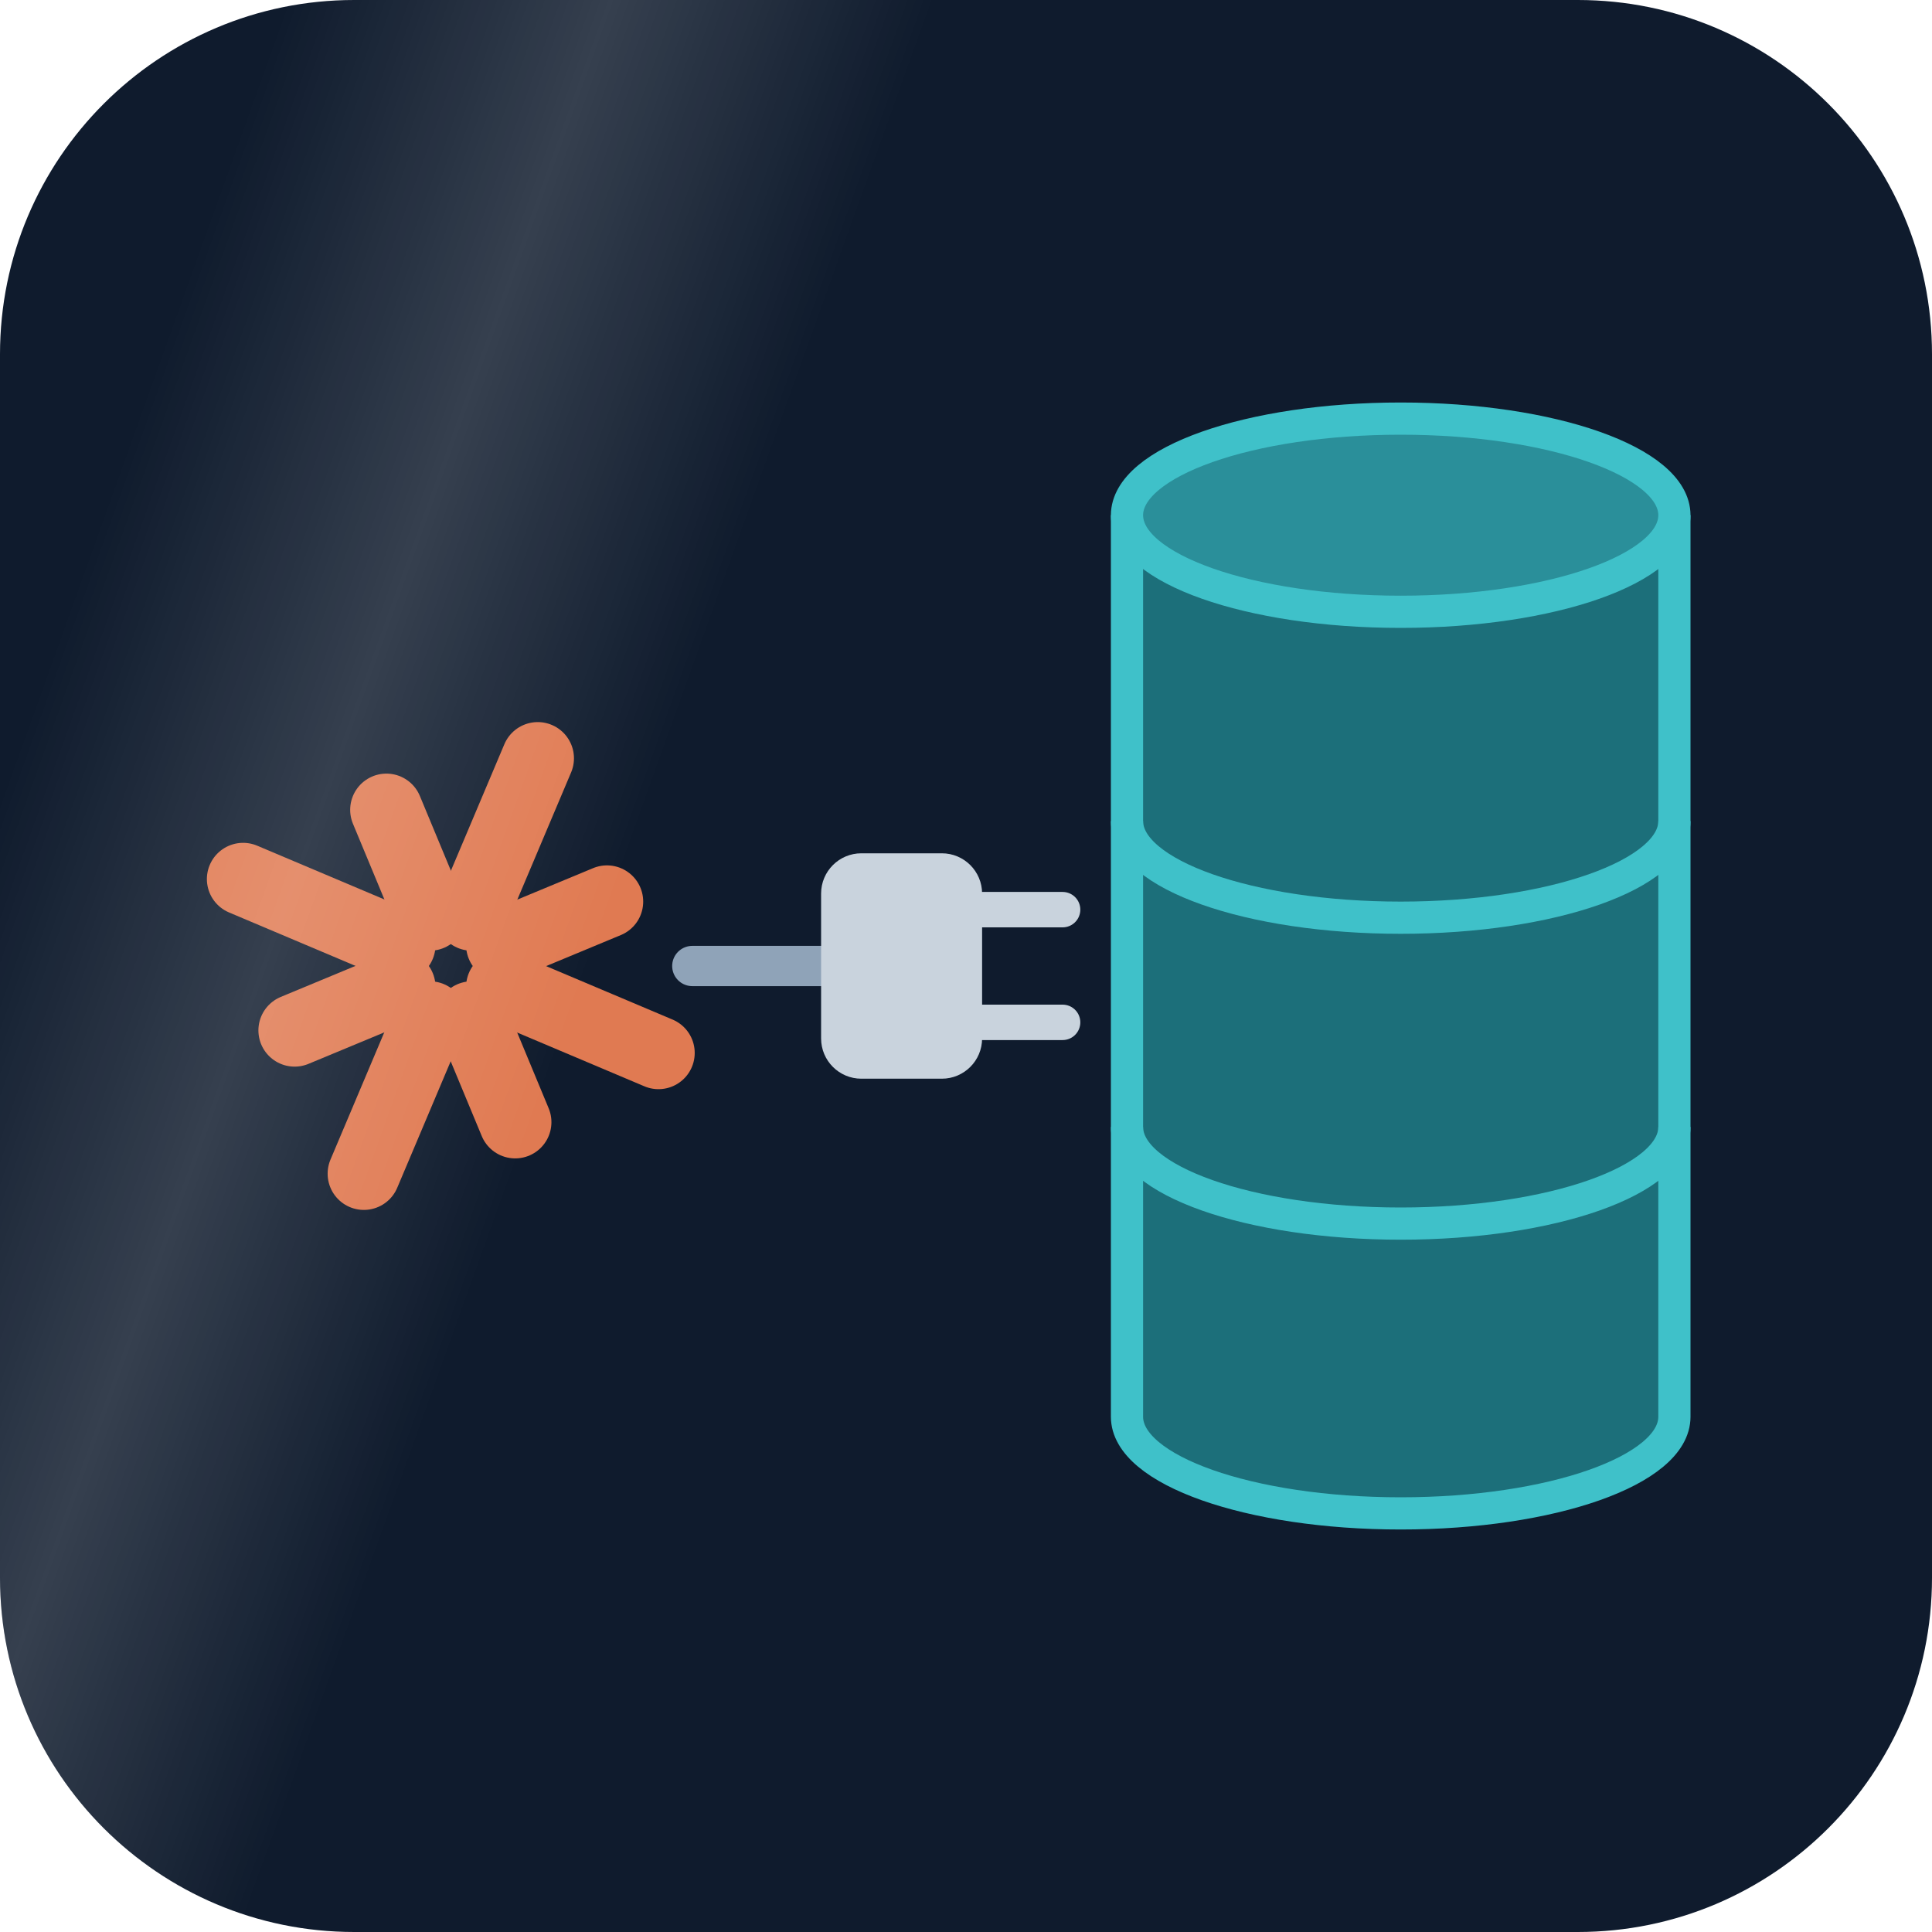
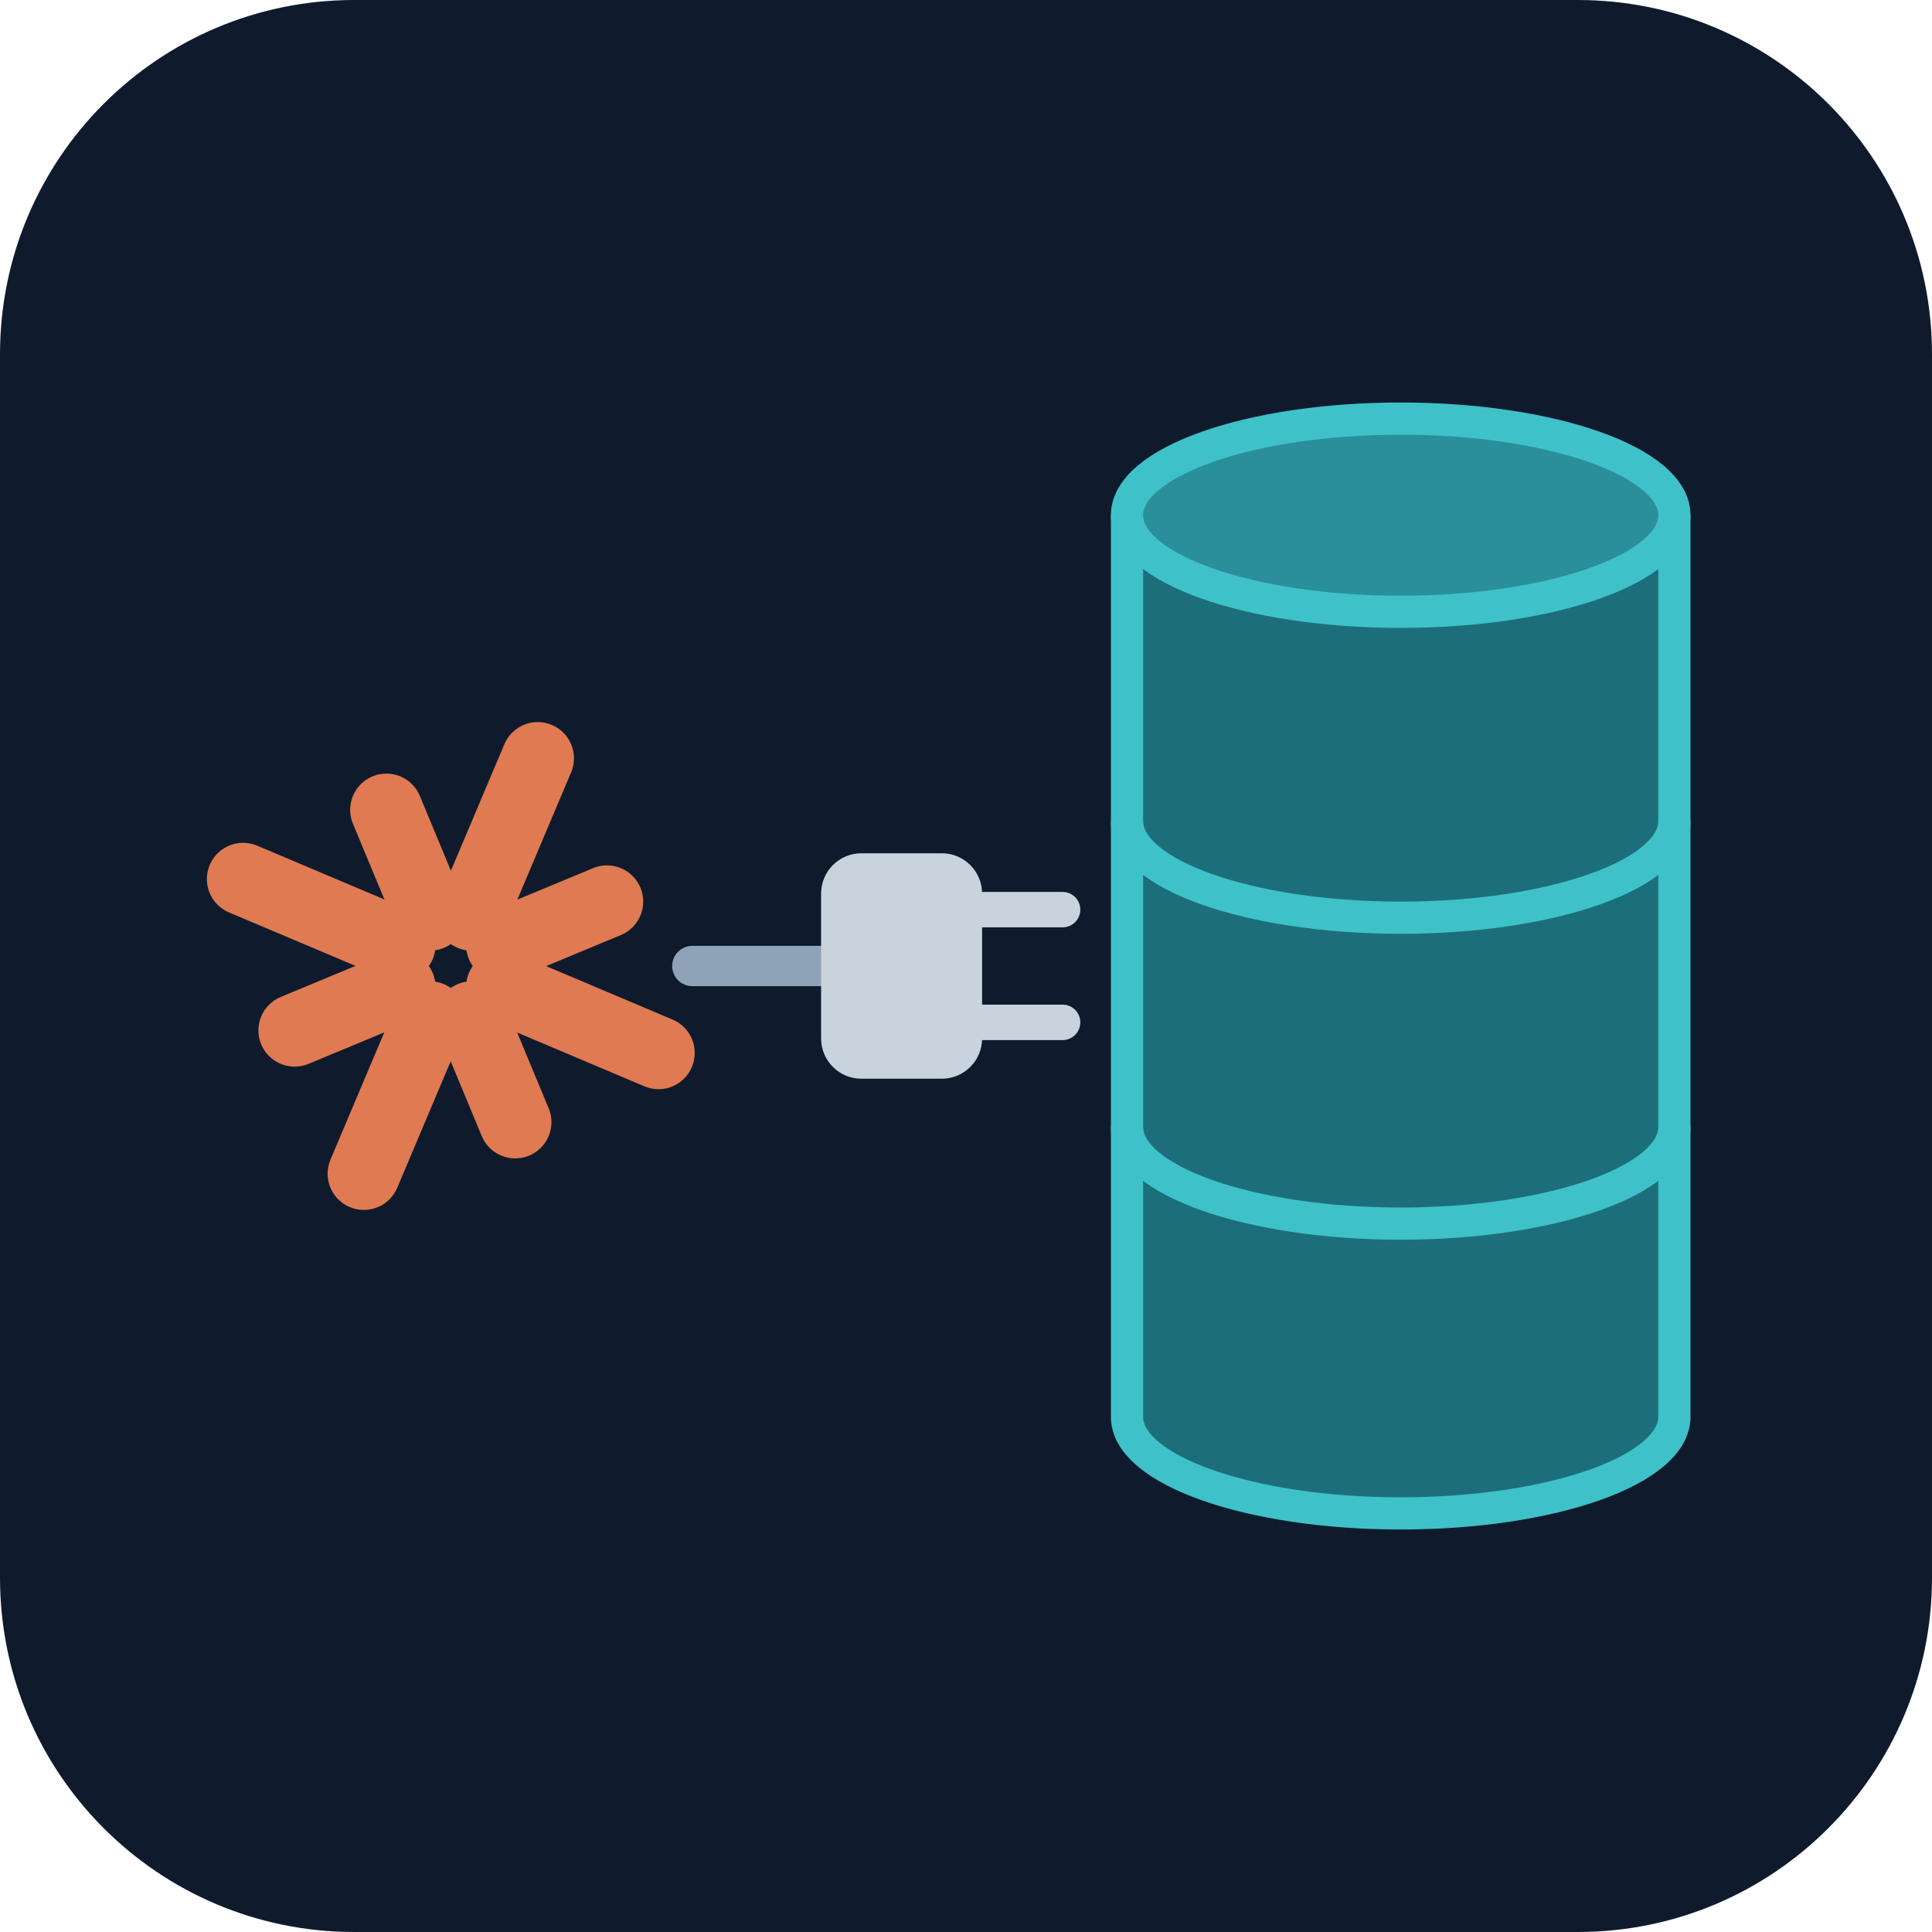
<svg xmlns="http://www.w3.org/2000/svg" viewBox="0 0 120 120" width="120" height="120" role="img">
-   <style>@keyframes tw{0%,100%{opacity:1}50%{opacity:.35}}@keyframes shine{0%,52%{transform:translateX(-80px)}100%{transform:translateX(200px)}}.tw{animation:tw 3.4s ease-in-out infinite}.shine{animation:shine 9s ease-in-out infinite;animation-delay:-4s}@media (prefers-reduced-motion: reduce){.tw,.shine{animation:none}.shine-g{display:none}}</style>
-   <defs>
-     <clipPath id="tile-clip">
-       <rect width="120" height="120" rx="22" />
-     </clipPath>
-     <linearGradient id="tile-shine" x1="0" x2="1" y1="0" y2="0">
-       <stop offset="0" stop-color="#fff" stop-opacity="0" />
-       <stop offset="0.5" stop-color="#fff" stop-opacity="0.16" />
-       <stop offset="1" stop-color="#fff" stop-opacity="0" />
-     </linearGradient>
-   </defs>
  <rect width="120" height="120" rx="22" fill="#0f1b2d" />
  <line x1="31.2" y1="61.3" x2="40.9" y2="65.4" stroke="#e07a52" stroke-width="4.5" stroke-linecap="round" />
  <line x1="29.3" y1="63.2" x2="32.0" y2="69.7" stroke="#e07a52" stroke-width="4.5" stroke-linecap="round" />
  <line x1="26.7" y1="63.2" x2="22.6" y2="72.9" stroke="#e07a52" stroke-width="4.5" stroke-linecap="round" />
  <line x1="24.8" y1="61.3" x2="18.3" y2="64.0" stroke="#e07a52" stroke-width="4.5" stroke-linecap="round" />
  <line x1="24.8" y1="58.7" x2="15.1" y2="54.6" stroke="#e07a52" stroke-width="4.5" stroke-linecap="round" />
  <line x1="26.7" y1="56.8" x2="24.0" y2="50.3" stroke="#e07a52" stroke-width="4.5" stroke-linecap="round" />
  <line x1="29.3" y1="56.8" x2="33.4" y2="47.1" stroke="#e07a52" stroke-width="4.5" stroke-linecap="round" />
  <line x1="31.2" y1="58.7" x2="37.7" y2="56.0" stroke="#e07a52" stroke-width="4.5" stroke-linecap="round" />
  <path d="M43,60 H52" stroke="#8fa3b8" stroke-width="2.5" stroke-linecap="round" />
-   <g class="tw" style="animation-delay:1.86s">
-     <rect x="51" y="53" width="10" height="14" rx="2.5" fill="#c9d3dd" />
-   </g>
+   <rect x="51" y="53" width="10" height="14" rx="2.5" fill="#c9d3dd" />
  <path d="M61,56.5 H66 M61,63.5 H66" stroke="#c9d3dd" stroke-width="2.2" stroke-linecap="round" />
  <path d="M70,32 V88 A17,6 0 0 0 104,88 V32" fill="#1c6f7a" stroke="#3fc1c9" stroke-width="2" />
  <path d="M70,51 A17,6 0 0 0 104,51 M70,70 A17,6 0 0 0 104,70" fill="none" stroke="#3fc1c9" stroke-width="2" />
  <ellipse cx="87" cy="32" rx="17" ry="6" fill="#2a8f9a" stroke="#3fc1c9" stroke-width="2" />
-   <g class="shine-g" clip-path="url(#tile-clip)">
-     <g transform="rotate(20 60 60)">
-       <rect class="shine" x="0" y="-30" width="38" height="180" fill="url(#tile-shine)" />
-     </g>
-   </g>
</svg>
